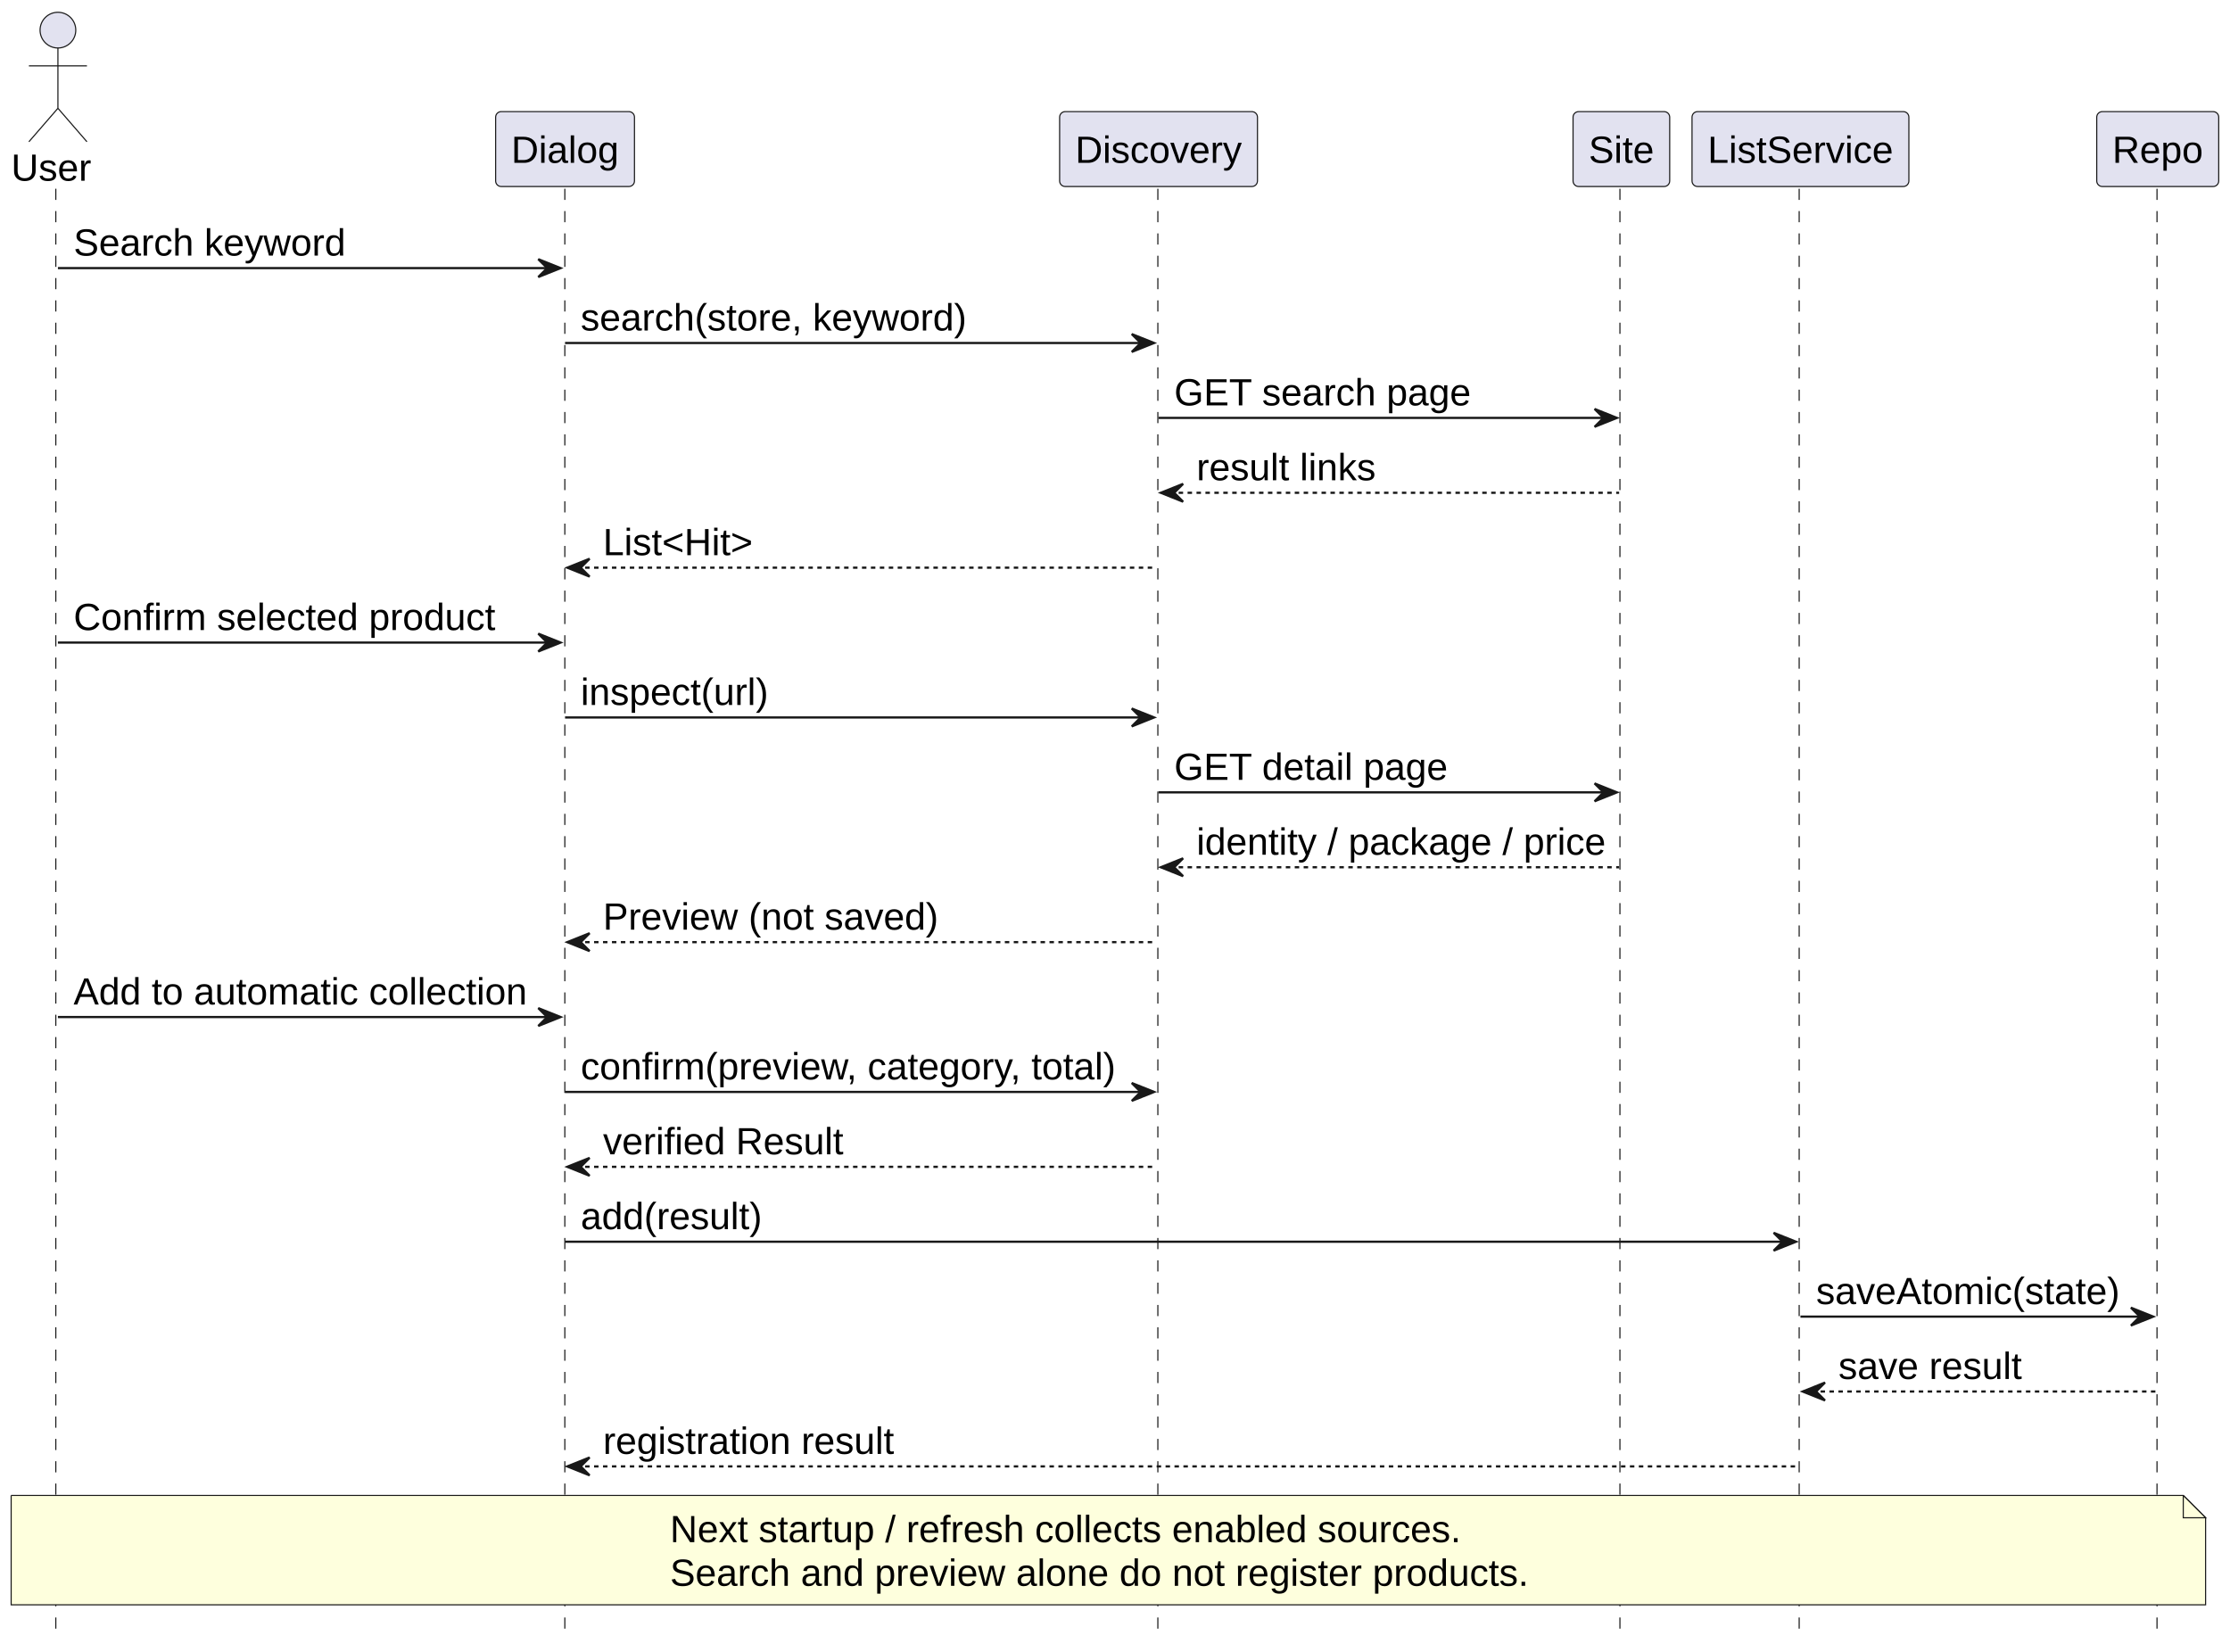
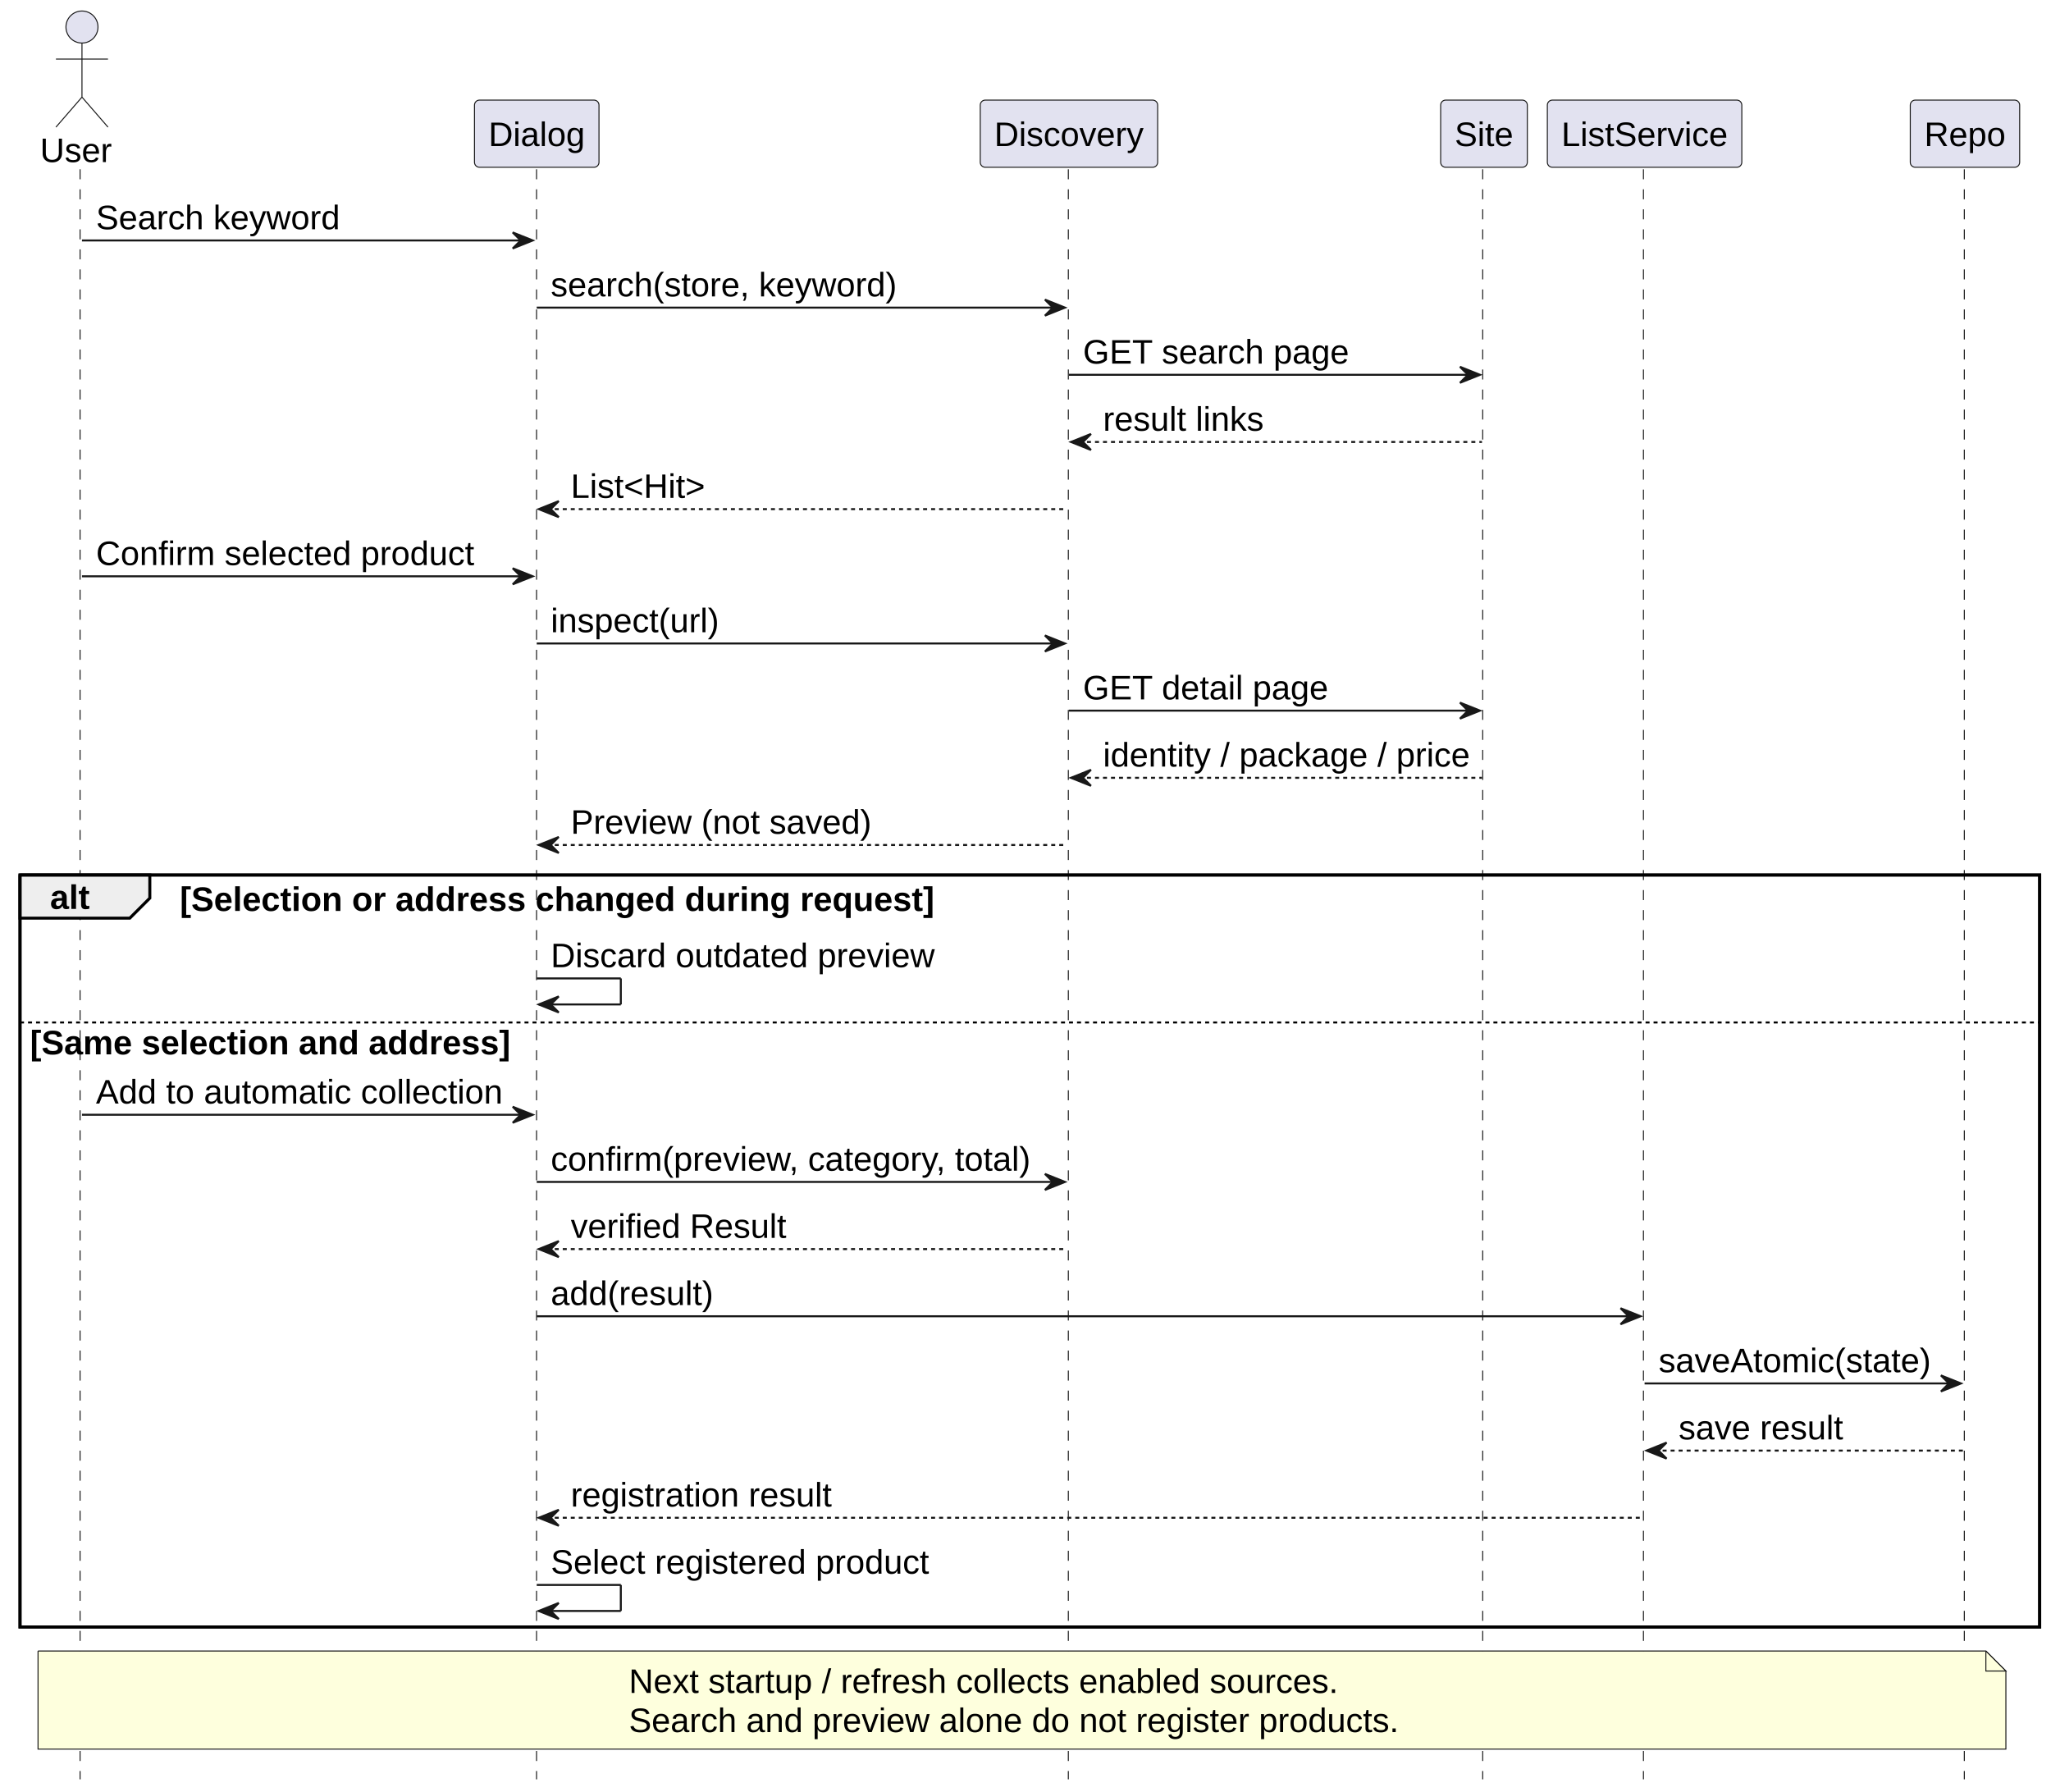
- <svg xmlns="http://www.w3.org/2000/svg" contentStyleType="text/css" data-diagram-type="SEQUENCE" height="1387.5px" preserveAspectRatio="none" style="width:1873px;height:1387px;background:#FFFFFF;" version="1.1" viewBox="0 0 1873 1387" width="1873.125px" zoomAndPan="magnify">
+ <svg xmlns="http://www.w3.org/2000/svg" contentStyleType="text/css" data-diagram-type="SEQUENCE" height="1678.125px" preserveAspectRatio="none" style="width:1921px;height:1678px;background:#FFFFFF;" version="1.1" viewBox="0 0 1921 1678" width="1921.875px" zoomAndPan="magnify">
  <defs />
  <g>
+     <rect fill="none" height="704.213" style="stroke:#000000;stroke-width:2.812;" width="1891.646" x="18.75" y="819.434" />
    <g>
-       <rect fill="#000000" fill-opacity="0" height="1217.66" width="15" x="41.149" y="158.528" />
-       <line style="stroke:#181818;stroke-width:0.938;stroke-dasharray:9.375,9.375;" x1="46.875" x2="46.875" y1="158.528" y2="1376.188" />
+       <rect fill="#000000" fill-opacity="0" height="1507.8" width="15" x="69.274" y="158.528" />
+       <line style="stroke:#181818;stroke-width:0.938;stroke-dasharray:9.375,9.375;" x1="75" x2="75" y1="158.528" y2="1666.328" />
    </g>
    <g>
-       <rect fill="#000000" fill-opacity="0" height="1217.66" width="15" x="467.093" y="158.528" />
-       <line style="stroke:#181818;stroke-width:0.938;stroke-dasharray:9.375,9.375;" x1="474.411" x2="474.411" y1="158.528" y2="1376.188" />
+       <rect fill="#000000" fill-opacity="0" height="1507.8" width="15" x="495.218" y="158.528" />
+       <line style="stroke:#181818;stroke-width:0.938;stroke-dasharray:9.375,9.375;" x1="502.536" x2="502.536" y1="158.528" y2="1666.328" />
    </g>
    <g>
-       <rect fill="#000000" fill-opacity="0" height="1217.66" width="15" x="965.58" y="158.528" />
-       <line style="stroke:#181818;stroke-width:0.938;stroke-dasharray:9.375,9.375;" x1="972.495" x2="972.495" y1="158.528" y2="1376.188" />
+       <rect fill="#000000" fill-opacity="0" height="1507.8" width="15" x="993.705" y="158.528" />
+       <line style="stroke:#181818;stroke-width:0.938;stroke-dasharray:9.375,9.375;" x1="1000.62" x2="1000.62" y1="158.528" y2="1666.328" />
    </g>
    <g>
-       <rect fill="#000000" fill-opacity="0" height="1217.66" width="15" x="1354.31" y="158.528" />
-       <line style="stroke:#181818;stroke-width:0.938;stroke-dasharray:9.375,9.375;" x1="1360.598" x2="1360.598" y1="158.528" y2="1376.188" />
+       <rect fill="#000000" fill-opacity="0" height="1507.8" width="15" x="1382.435" y="158.528" />
+       <line style="stroke:#181818;stroke-width:0.938;stroke-dasharray:9.375,9.375;" x1="1388.723" x2="1388.723" y1="158.528" y2="1666.328" />
    </g>
    <g>
-       <rect fill="#000000" fill-opacity="0" height="1217.66" width="15" x="1504.717" y="158.528" />
-       <line style="stroke:#181818;stroke-width:0.938;stroke-dasharray:9.375,9.375;" x1="1511.148" x2="1511.148" y1="158.528" y2="1376.188" />
+       <rect fill="#000000" fill-opacity="0" height="1507.8" width="15" x="1532.842" y="158.528" />
+       <line style="stroke:#181818;stroke-width:0.938;stroke-dasharray:9.375,9.375;" x1="1539.273" x2="1539.273" y1="158.528" y2="1666.328" />
    </g>
    <g>
-       <rect fill="#000000" fill-opacity="0" height="1217.66" width="15" x="1804.795" y="158.528" />
-       <line style="stroke:#181818;stroke-width:0.938;stroke-dasharray:9.375,9.375;" x1="1811.695" x2="1811.695" y1="158.528" y2="1376.188" />
+       <rect fill="#000000" fill-opacity="0" height="1507.8" width="15" x="1832.92" y="158.528" />
+       <line style="stroke:#181818;stroke-width:0.938;stroke-dasharray:9.375,9.375;" x1="1839.82" x2="1839.82" y1="158.528" y2="1666.328" />
    </g>
    <g class="participant participant-head" data-participant="User">
-       <text fill="#000000" font-family="Arial" font-size="31.875" lengthAdjust="spacing" textLength="67.299" x="9.375" y="151.773">User</text>
-       <ellipse cx="48.649" cy="25.312" fill="#E2E2F0" rx="15" ry="15" style="stroke:#181818;stroke-width:0.938;" />
-       <path d="M48.649,40.312 L48.649,90.938 M24.274,55.312 L73.024,55.312 M48.649,90.938 L24.274,119.062 M48.649,90.938 L73.024,119.062" fill="none" style="stroke:#181818;stroke-width:0.938;" />
+       <text fill="#000000" font-family="Arial" font-size="31.875" lengthAdjust="spacing" textLength="67.299" x="37.5" y="151.773">User</text>
+       <ellipse cx="76.774" cy="25.312" fill="#E2E2F0" rx="15" ry="15" style="stroke:#181818;stroke-width:0.938;" />
+       <path d="M76.774,40.312 L76.774,90.938 M52.399,55.312 L101.149,55.312 M76.774,90.938 L52.399,119.062 M76.774,90.938 L101.149,119.062" fill="none" style="stroke:#181818;stroke-width:0.938;" />
    </g>
    <g class="participant participant-head" data-participant="Dialog">
-       <rect fill="#E2E2F0" height="62.903" rx="4.688" ry="4.688" style="stroke:#181818;stroke-width:0.938;" width="116.614" x="416.286" y="93.75" />
-       <text fill="#000000" font-family="Arial" font-size="31.875" lengthAdjust="spacing" textLength="90.364" x="429.411" y="136.773">Dialog</text>
+       <rect fill="#E2E2F0" height="62.903" rx="4.688" ry="4.688" style="stroke:#181818;stroke-width:0.938;" width="116.614" x="444.411" y="93.75" />
+       <text fill="#000000" font-family="Arial" font-size="31.875" lengthAdjust="spacing" textLength="90.364" x="457.536" y="136.773">Dialog</text>
    </g>
    <g class="participant participant-head" data-participant="Discovery">
-       <rect fill="#E2E2F0" height="62.903" rx="4.688" ry="4.688" style="stroke:#181818;stroke-width:0.938;" width="166.17" x="889.995" y="93.75" />
-       <text fill="#000000" font-family="Arial" font-size="31.875" lengthAdjust="spacing" textLength="139.92" x="903.12" y="136.773">Discovery</text>
+       <rect fill="#E2E2F0" height="62.903" rx="4.688" ry="4.688" style="stroke:#181818;stroke-width:0.938;" width="166.17" x="918.12" y="93.75" />
+       <text fill="#000000" font-family="Arial" font-size="31.875" lengthAdjust="spacing" textLength="139.92" x="931.245" y="136.773">Discovery</text>
    </g>
    <g class="participant participant-head" data-participant="Site">
-       <rect fill="#E2E2F0" height="62.903" rx="4.688" ry="4.688" style="stroke:#181818;stroke-width:0.938;" width="81.175" x="1321.223" y="93.75" />
-       <text fill="#000000" font-family="Arial" font-size="31.875" lengthAdjust="spacing" textLength="54.925" x="1334.348" y="136.773">Site</text>
+       <rect fill="#E2E2F0" height="62.903" rx="4.688" ry="4.688" style="stroke:#181818;stroke-width:0.938;" width="81.175" x="1349.348" y="93.75" />
+       <text fill="#000000" font-family="Arial" font-size="31.875" lengthAdjust="spacing" textLength="54.925" x="1362.473" y="136.773">Site</text>
    </g>
    <g class="participant participant-head" data-participant="ListService">
-       <rect fill="#E2E2F0" height="62.903" rx="4.688" ry="4.688" style="stroke:#181818;stroke-width:0.938;" width="182.139" x="1421.148" y="93.75" />
-       <text fill="#000000" font-family="Arial" font-size="31.875" lengthAdjust="spacing" textLength="155.889" x="1434.273" y="136.773">ListService</text>
+       <rect fill="#E2E2F0" height="62.903" rx="4.688" ry="4.688" style="stroke:#181818;stroke-width:0.938;" width="182.139" x="1449.273" y="93.75" />
+       <text fill="#000000" font-family="Arial" font-size="31.875" lengthAdjust="spacing" textLength="155.889" x="1462.398" y="136.773">ListService</text>
    </g>
    <g class="participant participant-head" data-participant="Repo">
-       <rect fill="#E2E2F0" height="62.903" rx="4.688" ry="4.688" style="stroke:#181818;stroke-width:0.938;" width="102.451" x="1761.07" y="93.75" />
-       <text fill="#000000" font-family="Arial" font-size="31.875" lengthAdjust="spacing" textLength="76.201" x="1774.195" y="136.773">Repo</text>
+       <rect fill="#E2E2F0" height="62.903" rx="4.688" ry="4.688" style="stroke:#181818;stroke-width:0.938;" width="102.451" x="1789.195" y="93.75" />
+       <text fill="#000000" font-family="Arial" font-size="31.875" lengthAdjust="spacing" textLength="76.201" x="1802.32" y="136.773">Repo</text>
    </g>
    <g class="message" data-participant-1="User" data-participant-2="Dialog">
-       <polygon fill="#181818" points="452.093,217.681,470.843,225.181,452.093,232.681,459.593,225.181" style="stroke:#181818;stroke-width:1.875;" />
-       <line style="stroke:#181818;stroke-width:1.875;" x1="48.649" x2="463.343" y1="225.181" y2="225.181" />
-       <text fill="#000000" font-family="Arial" font-size="31.875" lengthAdjust="spacing" textLength="228.541" x="61.774" y="214.677">Search keyword</text>
+       <polygon fill="#181818" points="480.218,217.681,498.968,225.181,480.218,232.681,487.718,225.181" style="stroke:#181818;stroke-width:1.875;" />
+       <line style="stroke:#181818;stroke-width:1.875;" x1="76.774" x2="491.468" y1="225.181" y2="225.181" />
+       <text fill="#000000" font-family="Arial" font-size="31.875" lengthAdjust="spacing" textLength="228.541" x="89.899" y="214.677">Search keyword</text>
    </g>
    <g class="message" data-participant-1="Dialog" data-participant-2="Discovery">
-       <polygon fill="#181818" points="950.58,280.584,969.33,288.084,950.58,295.584,958.08,288.084" style="stroke:#181818;stroke-width:1.875;" />
-       <line style="stroke:#181818;stroke-width:1.875;" x1="474.593" x2="961.83" y1="288.084" y2="288.084" />
-       <text fill="#000000" font-family="Arial" font-size="31.875" lengthAdjust="spacing" textLength="324.166" x="487.718" y="277.58">search(store, keyword)</text>
+       <polygon fill="#181818" points="978.705,280.584,997.455,288.084,978.705,295.584,986.205,288.084" style="stroke:#181818;stroke-width:1.875;" />
+       <line style="stroke:#181818;stroke-width:1.875;" x1="502.718" x2="989.955" y1="288.084" y2="288.084" />
+       <text fill="#000000" font-family="Arial" font-size="31.875" lengthAdjust="spacing" textLength="324.166" x="515.843" y="277.58">search(store, keyword)</text>
    </g>
    <g class="message" data-participant-1="Discovery" data-participant-2="Site">
-       <polygon fill="#181818" points="1339.31,343.488,1358.06,350.988,1339.31,358.488,1346.81,350.988" style="stroke:#181818;stroke-width:1.875;" />
-       <line style="stroke:#181818;stroke-width:1.875;" x1="973.08" x2="1350.56" y1="350.988" y2="350.988" />
-       <text fill="#000000" font-family="Arial" font-size="31.875" lengthAdjust="spacing" textLength="249.817" x="986.205" y="340.483">GET search page</text>
+       <polygon fill="#181818" points="1367.435,343.488,1386.185,350.988,1367.435,358.488,1374.935,350.988" style="stroke:#181818;stroke-width:1.875;" />
+       <line style="stroke:#181818;stroke-width:1.875;" x1="1001.205" x2="1378.685" y1="350.988" y2="350.988" />
+       <text fill="#000000" font-family="Arial" font-size="31.875" lengthAdjust="spacing" textLength="249.817" x="1014.33" y="340.483">GET search page</text>
    </g>
    <g class="message" data-participant-1="Site" data-participant-2="Discovery">
-       <polygon fill="#181818" points="993.705,406.391,974.955,413.891,993.705,421.391,986.205,413.891" style="stroke:#181818;stroke-width:1.875;" />
-       <line style="stroke:#181818;stroke-width:1.875;stroke-dasharray:3.75,3.75;" x1="982.455" x2="1359.935" y1="413.891" y2="413.891" />
-       <text fill="#000000" font-family="Arial" font-size="31.875" lengthAdjust="spacing" textLength="150.566" x="1004.955" y="403.386">result links</text>
+       <polygon fill="#181818" points="1021.83,406.391,1003.08,413.891,1021.83,421.391,1014.33,413.891" style="stroke:#181818;stroke-width:1.875;" />
+       <line style="stroke:#181818;stroke-width:1.875;stroke-dasharray:3.75,3.75;" x1="1010.58" x2="1388.06" y1="413.891" y2="413.891" />
+       <text fill="#000000" font-family="Arial" font-size="31.875" lengthAdjust="spacing" textLength="150.566" x="1033.08" y="403.386">result links</text>
    </g>
    <g class="message" data-participant-1="Discovery" data-participant-2="Dialog">
-       <polygon fill="#181818" points="495.218,469.294,476.468,476.794,495.218,484.294,487.718,476.794" style="stroke:#181818;stroke-width:1.875;" />
-       <line style="stroke:#181818;stroke-width:1.875;stroke-dasharray:3.75,3.75;" x1="483.968" x2="971.205" y1="476.794" y2="476.794" />
-       <text fill="#000000" font-family="Arial" font-size="31.875" lengthAdjust="spacing" textLength="125.788" x="506.468" y="466.289">List&lt;Hit&gt;</text>
+       <polygon fill="#181818" points="523.343,469.294,504.593,476.794,523.343,484.294,515.843,476.794" style="stroke:#181818;stroke-width:1.875;" />
+       <line style="stroke:#181818;stroke-width:1.875;stroke-dasharray:3.75,3.75;" x1="512.093" x2="999.33" y1="476.794" y2="476.794" />
+       <text fill="#000000" font-family="Arial" font-size="31.875" lengthAdjust="spacing" textLength="125.788" x="534.593" y="466.289">List&lt;Hit&gt;</text>
    </g>
    <g class="message" data-participant-1="User" data-participant-2="Dialog">
-       <polygon fill="#181818" points="452.093,532.197,470.843,539.697,452.093,547.197,459.593,539.697" style="stroke:#181818;stroke-width:1.875;" />
-       <line style="stroke:#181818;stroke-width:1.875;" x1="48.649" x2="463.343" y1="539.697" y2="539.697" />
-       <text fill="#000000" font-family="Arial" font-size="31.875" lengthAdjust="spacing" textLength="354.329" x="61.774" y="529.192">Confirm selected product</text>
+       <polygon fill="#181818" points="480.218,532.197,498.968,539.697,480.218,547.197,487.718,539.697" style="stroke:#181818;stroke-width:1.875;" />
+       <line style="stroke:#181818;stroke-width:1.875;" x1="76.774" x2="491.468" y1="539.697" y2="539.697" />
+       <text fill="#000000" font-family="Arial" font-size="31.875" lengthAdjust="spacing" textLength="354.329" x="89.899" y="529.192">Confirm selected product</text>
    </g>
    <g class="message" data-participant-1="Dialog" data-participant-2="Discovery">
-       <polygon fill="#181818" points="950.58,595.1,969.33,602.6,950.58,610.1,958.08,602.6" style="stroke:#181818;stroke-width:1.875;" />
-       <line style="stroke:#181818;stroke-width:1.875;" x1="474.593" x2="961.83" y1="602.6" y2="602.6" />
-       <text fill="#000000" font-family="Arial" font-size="31.875" lengthAdjust="spacing" textLength="157.647" x="487.718" y="592.095">inspect(url)</text>
+       <polygon fill="#181818" points="978.705,595.1,997.455,602.6,978.705,610.1,986.205,602.6" style="stroke:#181818;stroke-width:1.875;" />
+       <line style="stroke:#181818;stroke-width:1.875;" x1="502.718" x2="989.955" y1="602.6" y2="602.6" />
+       <text fill="#000000" font-family="Arial" font-size="31.875" lengthAdjust="spacing" textLength="157.647" x="515.843" y="592.095">inspect(url)</text>
    </g>
    <g class="message" data-participant-1="Discovery" data-participant-2="Site">
-       <polygon fill="#181818" points="1339.31,658.003,1358.06,665.503,1339.31,673.003,1346.81,665.503" style="stroke:#181818;stroke-width:1.875;" />
-       <line style="stroke:#181818;stroke-width:1.875;" x1="973.08" x2="1350.56" y1="665.503" y2="665.503" />
-       <text fill="#000000" font-family="Arial" font-size="31.875" lengthAdjust="spacing" textLength="230.347" x="986.205" y="654.999">GET detail page</text>
+       <polygon fill="#181818" points="1367.435,658.003,1386.185,665.503,1367.435,673.003,1374.935,665.503" style="stroke:#181818;stroke-width:1.875;" />
+       <line style="stroke:#181818;stroke-width:1.875;" x1="1001.205" x2="1378.685" y1="665.503" y2="665.503" />
+       <text fill="#000000" font-family="Arial" font-size="31.875" lengthAdjust="spacing" textLength="230.347" x="1014.33" y="654.999">GET detail page</text>
    </g>
    <g class="message" data-participant-1="Site" data-participant-2="Discovery">
-       <polygon fill="#181818" points="993.705,720.906,974.955,728.406,993.705,735.906,986.205,728.406" style="stroke:#181818;stroke-width:1.875;" />
-       <line style="stroke:#181818;stroke-width:1.875;stroke-dasharray:3.75,3.75;" x1="982.455" x2="1359.935" y1="728.406" y2="728.406" />
-       <text fill="#000000" font-family="Arial" font-size="31.875" lengthAdjust="spacing" textLength="343.73" x="1004.955" y="717.902">identity / package / price</text>
+       <polygon fill="#181818" points="1021.83,720.906,1003.08,728.406,1021.83,735.906,1014.33,728.406" style="stroke:#181818;stroke-width:1.875;" />
+       <line style="stroke:#181818;stroke-width:1.875;stroke-dasharray:3.75,3.75;" x1="1010.58" x2="1388.06" y1="728.406" y2="728.406" />
+       <text fill="#000000" font-family="Arial" font-size="31.875" lengthAdjust="spacing" textLength="343.73" x="1033.08" y="717.902">identity / package / price</text>
    </g>
    <g class="message" data-participant-1="Discovery" data-participant-2="Dialog">
-       <polygon fill="#181818" points="495.218,783.809,476.468,791.309,495.218,798.809,487.718,791.309" style="stroke:#181818;stroke-width:1.875;" />
-       <line style="stroke:#181818;stroke-width:1.875;stroke-dasharray:3.75,3.75;" x1="483.968" x2="971.205" y1="791.309" y2="791.309" />
-       <text fill="#000000" font-family="Arial" font-size="31.875" lengthAdjust="spacing" textLength="281.677" x="506.468" y="780.805">Preview (not saved)</text>
+       <polygon fill="#181818" points="523.343,783.809,504.593,791.309,523.343,798.809,515.843,791.309" style="stroke:#181818;stroke-width:1.875;" />
+       <line style="stroke:#181818;stroke-width:1.875;stroke-dasharray:3.75,3.75;" x1="512.093" x2="999.33" y1="791.309" y2="791.309" />
+       <text fill="#000000" font-family="Arial" font-size="31.875" lengthAdjust="spacing" textLength="281.677" x="534.593" y="780.805">Preview (not saved)</text>
    </g>
+     <path d="M18.75,819.434 L140.323,819.434 L140.323,841.088 L121.573,859.838 L18.75,859.838 L18.75,819.434" fill="#EEEEEE" style="stroke:#000000;stroke-width:2.812;" />
+     <rect fill="none" height="704.213" style="stroke:#000000;stroke-width:2.812;" width="1891.646" x="18.75" y="819.434" />
+     <text fill="#000000" font-family="Arial" font-size="31.875" font-weight="bold" lengthAdjust="spacing" textLength="37.198" x="46.875" y="851.208">alt</text>
+     <text fill="#000000" font-family="Arial" font-size="31.875" font-weight="bold" lengthAdjust="spacing" textLength="706.697" x="168.448" y="853.083">[Selection or address changed during request]</text>
+     <g class="message" data-participant-1="Dialog" data-participant-2="Dialog">
+       <line style="stroke:#181818;stroke-width:1.875;" x1="502.718" x2="581.468" y1="916.269" y2="916.269" />
+       <line style="stroke:#181818;stroke-width:1.875;" x1="581.468" x2="581.468" y1="916.269" y2="940.644" />
+       <line style="stroke:#181818;stroke-width:1.875;" x1="504.593" x2="581.468" y1="940.644" y2="940.644" />
+       <polygon fill="#181818" points="523.343,933.144,504.593,940.644,523.343,948.144,515.843,940.644" style="stroke:#181818;stroke-width:1.875;" />
+       <text fill="#000000" font-family="Arial" font-size="31.875" lengthAdjust="spacing" textLength="359.668" x="515.843" y="905.764">Discard outdated preview</text>
+     </g>
+     <line style="stroke:#000000;stroke-width:1.875;stroke-dasharray:3.75,3.75;" x1="18.75" x2="1910.396" y1="957.519" y2="957.519" />
+     <text fill="#000000" font-family="Arial" font-size="31.875" font-weight="bold" lengthAdjust="spacing" textLength="449.954" x="28.125" y="987.417">[Same selection and address]</text>
    <g class="message" data-participant-1="User" data-participant-2="Dialog">
-       <polygon fill="#181818" points="452.093,846.713,470.843,854.213,452.093,861.713,459.593,854.213" style="stroke:#181818;stroke-width:1.875;" />
-       <line style="stroke:#181818;stroke-width:1.875;" x1="48.649" x2="463.343" y1="854.213" y2="854.213" />
-       <text fill="#000000" font-family="Arial" font-size="31.875" lengthAdjust="spacing" textLength="380.944" x="61.774" y="843.708">Add to automatic collection</text>
+       <polygon fill="#181818" points="480.218,1036.45,498.968,1043.95,480.218,1051.45,487.718,1043.95" style="stroke:#181818;stroke-width:1.875;" />
+       <line style="stroke:#181818;stroke-width:1.875;" x1="76.774" x2="491.468" y1="1043.95" y2="1043.95" />
+       <text fill="#000000" font-family="Arial" font-size="31.875" lengthAdjust="spacing" textLength="380.944" x="89.899" y="1033.445">Add to automatic collection</text>
    </g>
    <g class="message" data-participant-1="Dialog" data-participant-2="Discovery">
-       <polygon fill="#181818" points="950.58,909.616,969.33,917.116,950.58,924.616,958.08,917.116" style="stroke:#181818;stroke-width:1.875;" />
-       <line style="stroke:#181818;stroke-width:1.875;" x1="474.593" x2="961.83" y1="917.116" y2="917.116" />
-       <text fill="#000000" font-family="Arial" font-size="31.875" lengthAdjust="spacing" textLength="453.487" x="487.718" y="906.611">confirm(preview, category, total)</text>
+       <polygon fill="#181818" points="978.705,1099.353,997.455,1106.853,978.705,1114.353,986.205,1106.853" style="stroke:#181818;stroke-width:1.875;" />
+       <line style="stroke:#181818;stroke-width:1.875;" x1="502.718" x2="989.955" y1="1106.853" y2="1106.853" />
+       <text fill="#000000" font-family="Arial" font-size="31.875" lengthAdjust="spacing" textLength="453.487" x="515.843" y="1096.349">confirm(preview, category, total)</text>
    </g>
    <g class="message" data-participant-1="Discovery" data-participant-2="Dialog">
-       <polygon fill="#181818" points="495.218,972.519,476.468,980.019,495.218,987.519,487.718,980.019" style="stroke:#181818;stroke-width:1.875;" />
-       <line style="stroke:#181818;stroke-width:1.875;stroke-dasharray:3.75,3.75;" x1="483.968" x2="971.205" y1="980.019" y2="980.019" />
-       <text fill="#000000" font-family="Arial" font-size="31.875" lengthAdjust="spacing" textLength="201.958" x="506.468" y="969.514">verified Result</text>
+       <polygon fill="#181818" points="523.343,1162.256,504.593,1169.756,523.343,1177.256,515.843,1169.756" style="stroke:#181818;stroke-width:1.875;" />
+       <line style="stroke:#181818;stroke-width:1.875;stroke-dasharray:3.75,3.75;" x1="512.093" x2="999.33" y1="1169.756" y2="1169.756" />
+       <text fill="#000000" font-family="Arial" font-size="31.875" lengthAdjust="spacing" textLength="201.958" x="534.593" y="1159.252">verified Result</text>
    </g>
    <g class="message" data-participant-1="Dialog" data-participant-2="ListService">
-       <polygon fill="#181818" points="1489.717,1035.422,1508.467,1042.922,1489.717,1050.422,1497.217,1042.922" style="stroke:#181818;stroke-width:1.875;" />
-       <line style="stroke:#181818;stroke-width:1.875;" x1="474.593" x2="1500.967" y1="1042.922" y2="1042.922" />
-       <text fill="#000000" font-family="Arial" font-size="31.875" lengthAdjust="spacing" textLength="152.356" x="487.718" y="1032.417">add(result)</text>
+       <polygon fill="#181818" points="1517.842,1225.16,1536.592,1232.66,1517.842,1240.16,1525.342,1232.66" style="stroke:#181818;stroke-width:1.875;" />
+       <line style="stroke:#181818;stroke-width:1.875;" x1="502.718" x2="1529.092" y1="1232.66" y2="1232.66" />
+       <text fill="#000000" font-family="Arial" font-size="31.875" lengthAdjust="spacing" textLength="152.356" x="515.843" y="1222.155">add(result)</text>
    </g>
    <g class="message" data-participant-1="ListService" data-participant-2="Repo">
-       <polygon fill="#181818" points="1789.795,1098.325,1808.545,1105.825,1789.795,1113.325,1797.295,1105.825" style="stroke:#181818;stroke-width:1.875;" />
-       <line style="stroke:#181818;stroke-width:1.875;" x1="1512.217" x2="1801.045" y1="1105.825" y2="1105.825" />
-       <text fill="#000000" font-family="Arial" font-size="31.875" lengthAdjust="spacing" textLength="255.078" x="1525.342" y="1095.32">saveAtomic(state)</text>
+       <polygon fill="#181818" points="1817.92,1288.063,1836.67,1295.563,1817.92,1303.063,1825.42,1295.563" style="stroke:#181818;stroke-width:1.875;" />
+       <line style="stroke:#181818;stroke-width:1.875;" x1="1540.342" x2="1829.17" y1="1295.563" y2="1295.563" />
+       <text fill="#000000" font-family="Arial" font-size="31.875" lengthAdjust="spacing" textLength="255.078" x="1553.467" y="1285.058">saveAtomic(state)</text>
    </g>
    <g class="message" data-participant-1="Repo" data-participant-2="ListService">
-       <polygon fill="#181818" points="1532.842,1161.228,1514.092,1168.728,1532.842,1176.228,1525.342,1168.728" style="stroke:#181818;stroke-width:1.875;" />
-       <line style="stroke:#181818;stroke-width:1.875;stroke-dasharray:3.75,3.75;" x1="1521.592" x2="1810.42" y1="1168.728" y2="1168.728" />
-       <text fill="#000000" font-family="Arial" font-size="31.875" lengthAdjust="spacing" textLength="154.13" x="1544.092" y="1158.224">save result</text>
+       <polygon fill="#181818" points="1560.967,1350.966,1542.217,1358.466,1560.967,1365.966,1553.467,1358.466" style="stroke:#181818;stroke-width:1.875;" />
+       <line style="stroke:#181818;stroke-width:1.875;stroke-dasharray:3.75,3.75;" x1="1549.717" x2="1838.545" y1="1358.466" y2="1358.466" />
+       <text fill="#000000" font-family="Arial" font-size="31.875" lengthAdjust="spacing" textLength="154.13" x="1572.217" y="1347.961">save result</text>
    </g>
    <g class="message" data-participant-1="ListService" data-participant-2="Dialog">
-       <polygon fill="#181818" points="495.218,1224.131,476.468,1231.631,495.218,1239.131,487.718,1231.631" style="stroke:#181818;stroke-width:1.875;" />
-       <line style="stroke:#181818;stroke-width:1.875;stroke-dasharray:3.75,3.75;" x1="483.968" x2="1510.342" y1="1231.631" y2="1231.631" />
-       <text fill="#000000" font-family="Arial" font-size="31.875" lengthAdjust="spacing" textLength="244.479" x="506.468" y="1221.127">registration result</text>
+       <polygon fill="#181818" points="523.343,1413.869,504.593,1421.369,523.343,1428.869,515.843,1421.369" style="stroke:#181818;stroke-width:1.875;" />
+       <line style="stroke:#181818;stroke-width:1.875;stroke-dasharray:3.75,3.75;" x1="512.093" x2="1538.467" y1="1421.369" y2="1421.369" />
+       <text fill="#000000" font-family="Arial" font-size="31.875" lengthAdjust="spacing" textLength="244.479" x="534.593" y="1410.864">registration result</text>
    </g>
-     <path d="M9.375,1256.006 L9.375,1347.881 L1852.5,1347.881 L1852.5,1274.756 L1833.75,1256.006 L9.375,1256.006" fill="#FEFFDD" style="stroke:#181818;stroke-width:0.938;" />
-     <path d="M1833.75,1256.006 L1833.75,1274.756 L1852.5,1274.756 L1833.75,1256.006" fill="#FEFFDD" style="stroke:#181818;stroke-width:0.938;" />
-     <text fill="#000000" font-family="Arial" font-size="31.875" lengthAdjust="spacing" textLength="664.379" x="562.745" y="1295.28">Next startup / refresh collects enabled sources.</text>
-     <text fill="#000000" font-family="Arial" font-size="31.875" lengthAdjust="spacing" textLength="721.156" x="562.745" y="1331.933">Search and preview alone do not register products.</text>
+     <g class="message" data-participant-1="Dialog" data-participant-2="Dialog">
+       <line style="stroke:#181818;stroke-width:1.875;" x1="502.718" x2="581.468" y1="1484.272" y2="1484.272" />
+       <line style="stroke:#181818;stroke-width:1.875;" x1="581.468" x2="581.468" y1="1484.272" y2="1508.647" />
+       <line style="stroke:#181818;stroke-width:1.875;" x1="504.593" x2="581.468" y1="1508.647" y2="1508.647" />
+       <polygon fill="#181818" points="523.343,1501.147,504.593,1508.647,523.343,1516.147,515.843,1508.647" style="stroke:#181818;stroke-width:1.875;" />
+       <text fill="#000000" font-family="Arial" font-size="31.875" lengthAdjust="spacing" textLength="354.36" x="515.843" y="1473.767">Select registered product</text>
+     </g>
+     <path d="M35.625,1546.147 L35.625,1638.022 L1878.75,1638.022 L1878.75,1564.897 L1860,1546.147 L35.625,1546.147" fill="#FEFFDD" style="stroke:#181818;stroke-width:0.938;" />
+     <path d="M1860,1546.147 L1860,1564.897 L1878.75,1564.897 L1860,1546.147" fill="#FEFFDD" style="stroke:#181818;stroke-width:0.938;" />
+     <text fill="#000000" font-family="Arial" font-size="31.875" lengthAdjust="spacing" textLength="664.379" x="588.995" y="1585.42">Next startup / refresh collects enabled sources.</text>
+     <text fill="#000000" font-family="Arial" font-size="31.875" lengthAdjust="spacing" textLength="721.156" x="588.995" y="1622.074">Search and preview alone do not register products.</text>
  </g>
</svg>
